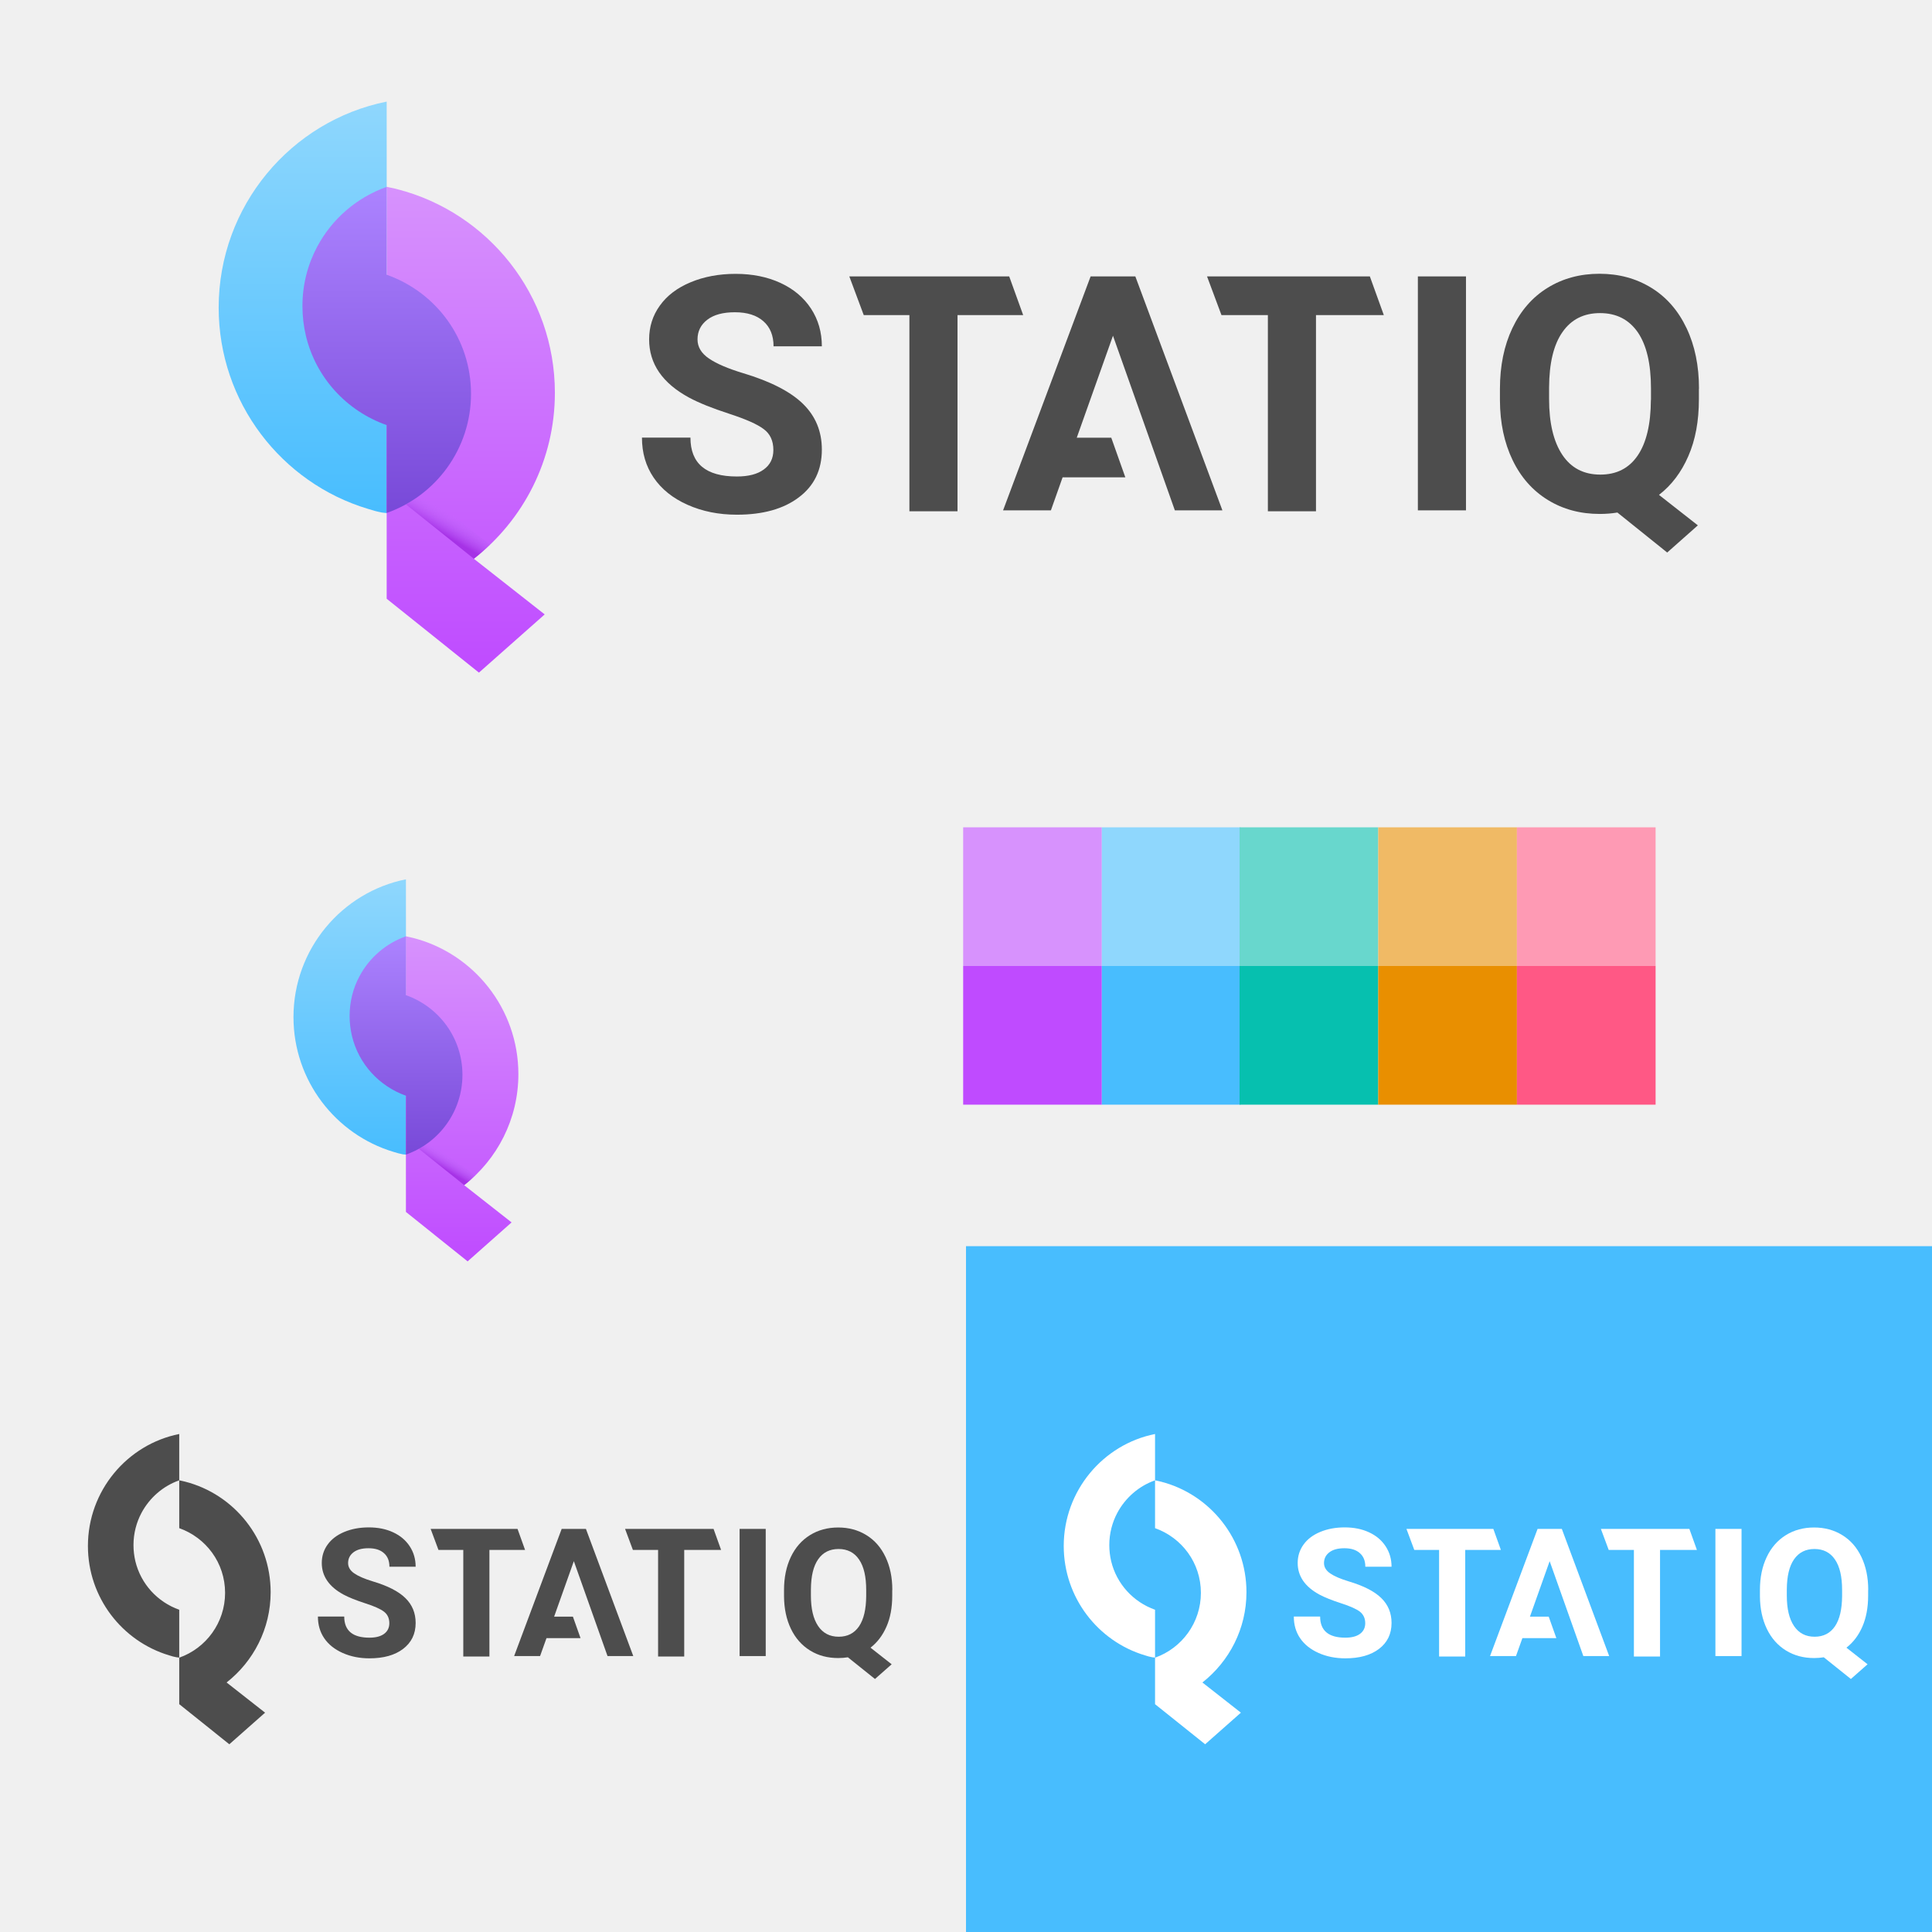
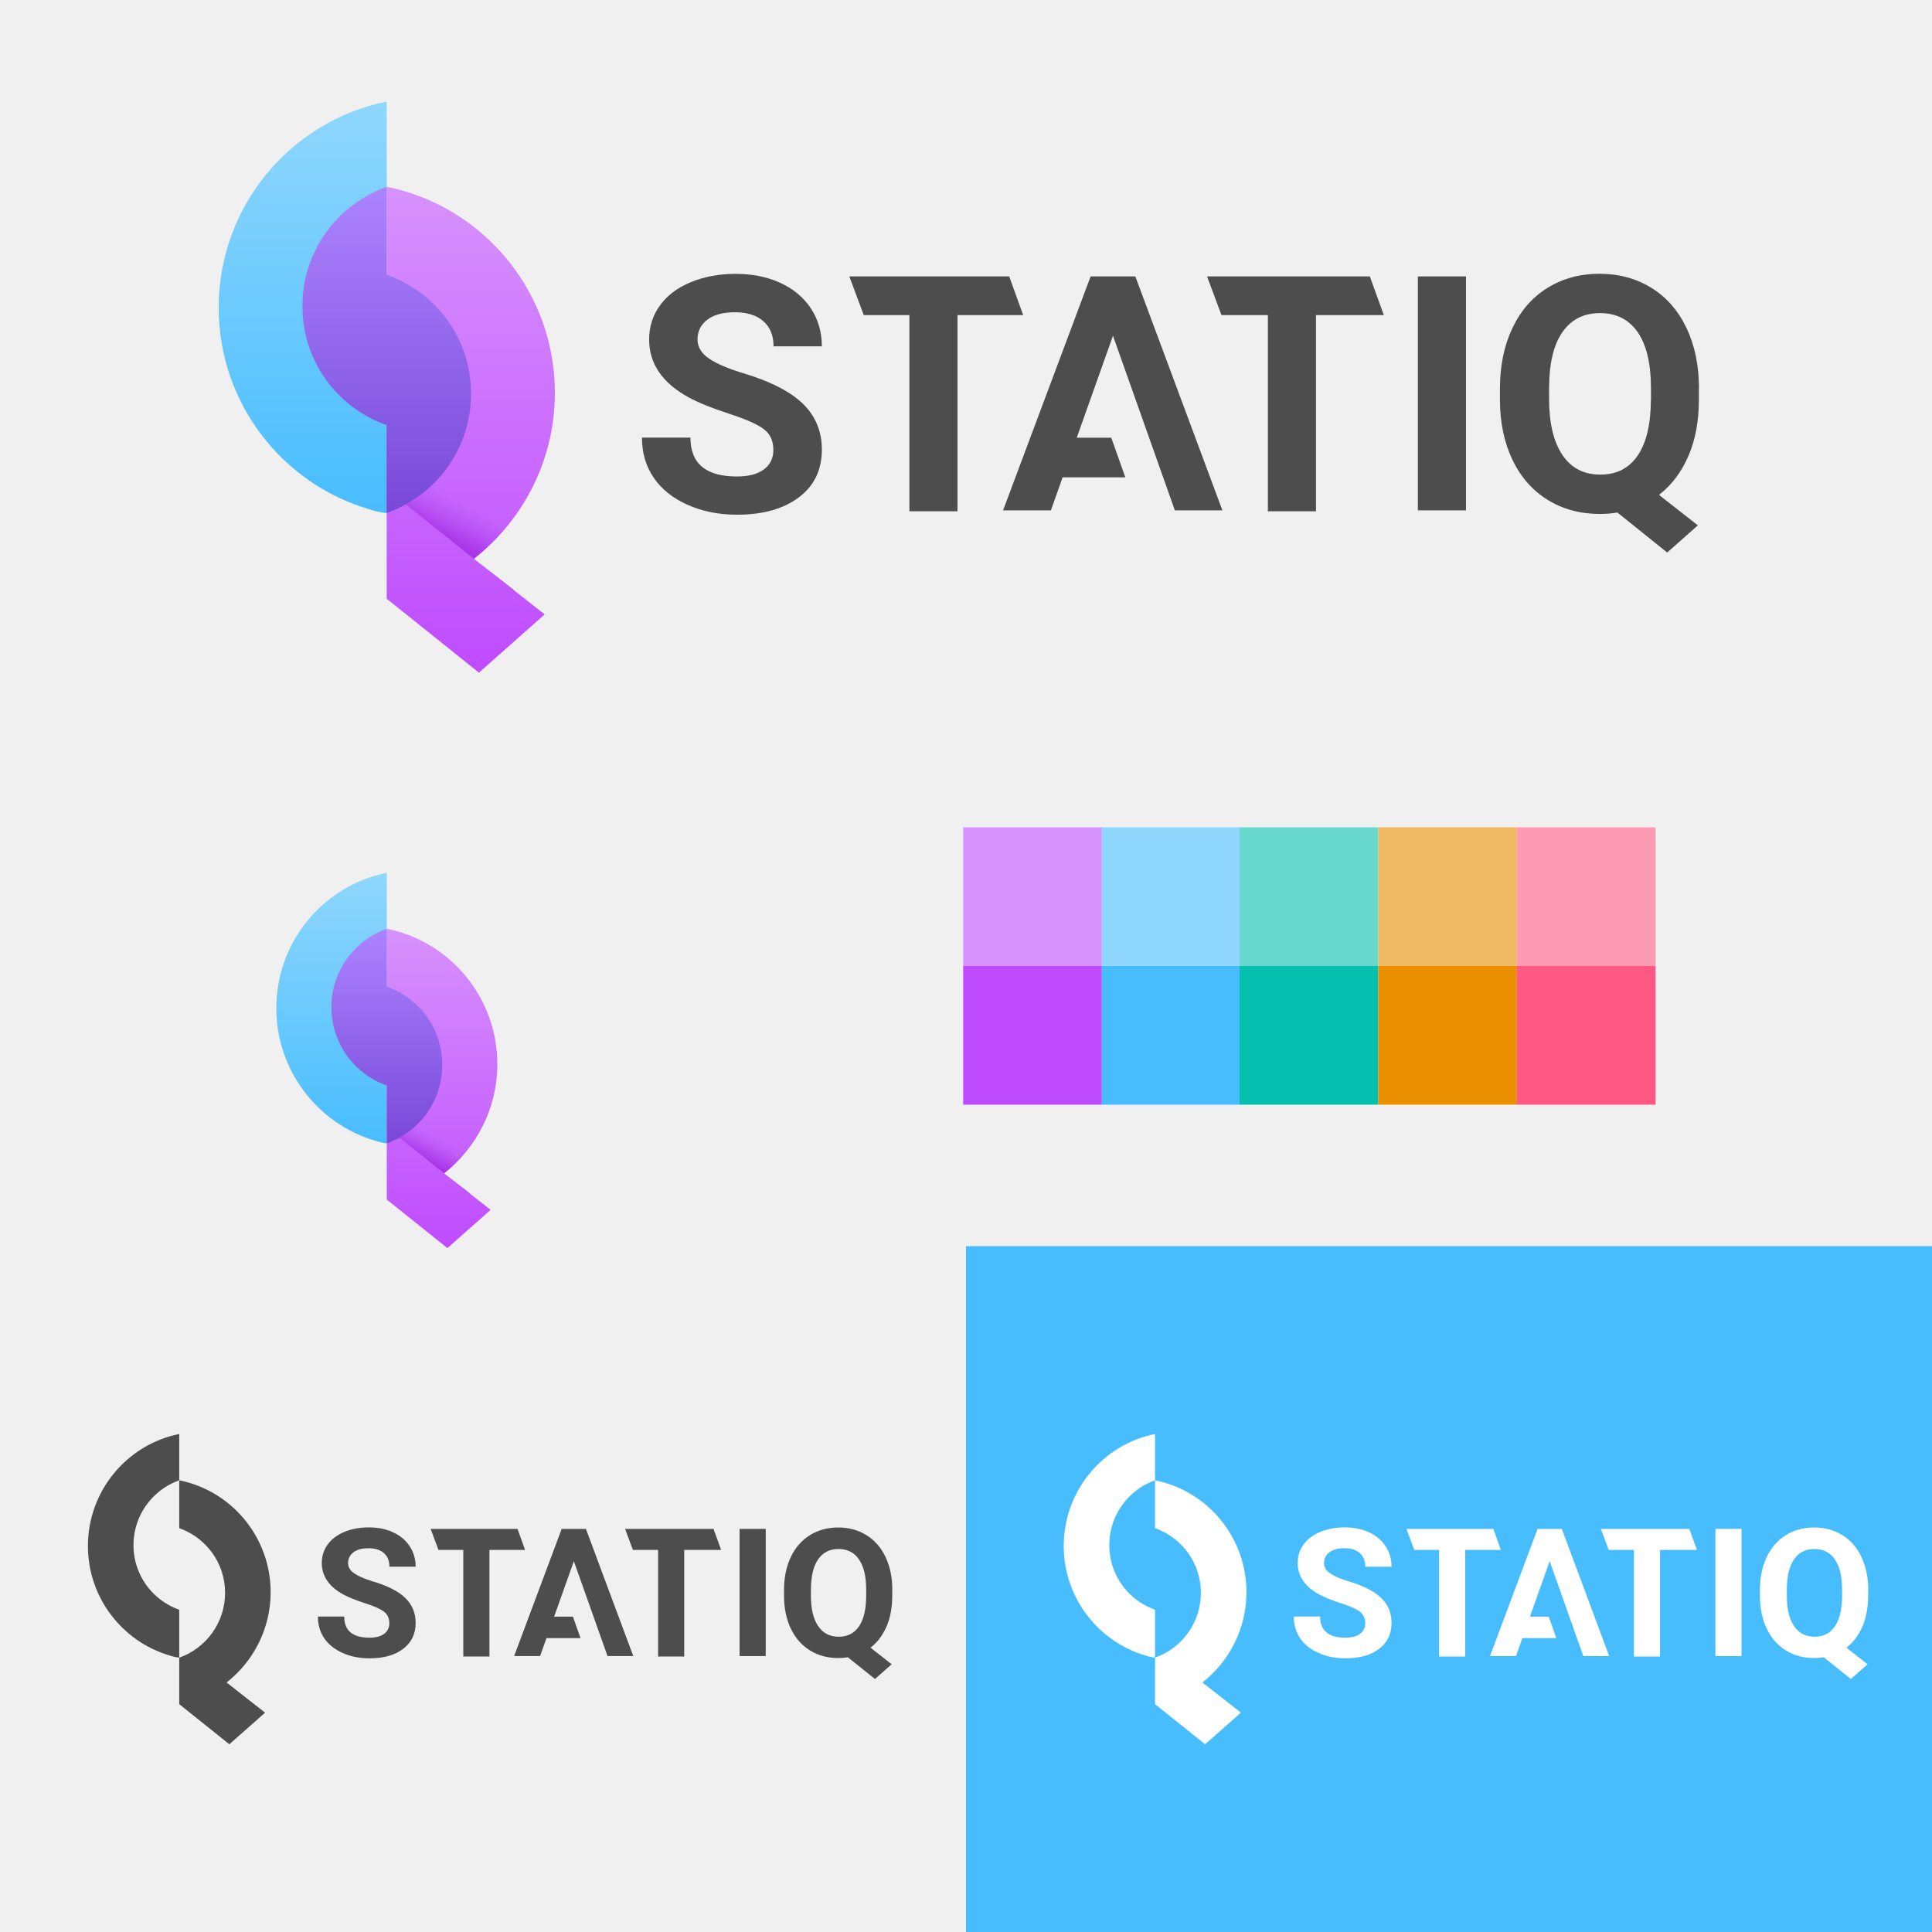
<svg xmlns="http://www.w3.org/2000/svg" version="1.1" id="Layer_1" x="0px" y="0px" viewBox="0 0 2048 2048" style="enable-background:new 0 0 2048 2048;" xml:space="preserve">
  <style type="text/css">
	.st0{fill:#D792FD;}
	.st1{fill:#8FD7FD;}
	.st2{fill:#68D7CD;}
	.st3{fill:#F0BA65;}
	.st4{fill:#FE9AB4;}
	.st5{fill:#BF4BFF;}
	.st6{fill:#48BDFE;}
	.st7{fill:#06C0AF;}
	.st8{fill:#E98F00;}
	.st9{fill:#FF5885;}
	.st10{fill:url(#SVGID_1_);}
	.st11{fill:url(#SVGID_2_);}
	.st12{fill:url(#SVGID_3_);}
	.st13{fill:url(#SVGID_4_);}
- 	.st14{fill:url(#SVGID_5_);}
- 	.st15{fill:url(#SVGID_6_);}
- 	.st16{fill:url(#SVGID_7_);}
- 	.st17{fill:url(#SVGID_8_);}
- 	.st18{fill:#4D4D4D;}
- 	.st19{fill:#FFFFFF;}
+ 	.st14{fill:#4D4D4D;}
+ 	.st15{fill:#FFFFFF;}
+ 	.st16{fill:url(#SVGID_5_);}
+ 	.st17{fill:url(#SVGID_6_);}
+ 	.st18{fill:url(#SVGID_7_);}
+ 	.st19{fill:url(#SVGID_8_);}
</style>
  <path class="st0" d="M1021,1024h147V877h-147V1024z" />
  <path class="st1" d="M1168,1024h147V877h-147V1024z" />
  <path class="st2" d="M1314,1024h147V877h-147V1024z" />
  <path class="st3" d="M1461,1024h147V877h-147V1024z" />
  <path class="st4" d="M1608,1024h147V877h-147V1024z" />
  <path class="st5" d="M1021,1171h147v-147h-147V1171z" />
  <path class="st6" d="M1168,1171h147v-147h-147V1171z" />
  <path class="st7" d="M1314,1171h147v-147h-147V1171z" />
  <path class="st8" d="M1461,1171h147v-147h-147V1171z" />
  <path class="st9" d="M1608,1171h147v-147h-147V1171z" />
  <path class="st6" d="M1024,2048h1026v-727H1024V2048z" />
  <g>
    <linearGradient id="SVGID_1_" gradientUnits="userSpaceOnUse" x1="320.911" y1="107.733" x2="320.911" y2="543.907">
      <stop offset="0" style="stop-color:#8FD7FD" />
      <stop offset="1" style="stop-color:#48BDFE" />
    </linearGradient>
    <path class="st10" d="M409.9,107.7C308.5,128,231.8,218.3,231.8,326.1c0,100.6,66.8,185.9,158.2,213.3c4.8,1.6,9.7,2.9,14.8,3.9   l5.2,0.6" />
    <linearGradient id="SVGID_2_" gradientUnits="userSpaceOnUse" x1="499.071" y1="198.068" x2="499.071" y2="712.918">
      <stop offset="0" style="stop-color:#D792FD" />
      <stop offset="1" style="stop-color:#BF4BFF" />
    </linearGradient>
    <path class="st11" d="M409.9,634.7l97.8,78.3l69.7-61.7l-75.1-59c52.2-40.8,85.9-104.5,85.9-175.9c0-103.8-71-191.2-166.9-215.8   c-3.6-1.1-8.6-1.8-11.4-2.6" />
-     <linearGradient id="SVGID_3_" gradientUnits="userSpaceOnUse" x1="469.104" y1="566.179" x2="486.082" y2="536.772">
-       <stop offset="0" style="stop-color:#A632E6" />
-       <stop offset="0.43" style="stop-color:#B658F4;stop-opacity:0.365" />
-       <stop offset="0.678" style="stop-color:#BD69FA;stop-opacity:0" />
-     </linearGradient>
-     <path class="st12" d="M449,522.3c-5.8,4.6-12,8.8-18.6,12.4l71.9,57.6c6-4.7,11.7-9.7,17.2-15L449,522.3z" />
-     <linearGradient id="SVGID_4_" gradientUnits="userSpaceOnUse" x1="410.045" y1="198.068" x2="410.045" y2="543.898">
+     <linearGradient id="SVGID_3_" gradientUnits="userSpaceOnUse" x1="410.045" y1="198.068" x2="410.045" y2="543.898">
      <stop offset="0" style="stop-color:#AC83FF" />
      <stop offset="1" style="stop-color:#7849D8" />
    </linearGradient>
-     <path class="st13" d="M409.9,198.1c-31.9,11.3-58.1,34.1-73.7,63.5c-10,18.8-15.6,40.1-15.6,62.8c0,11,1.3,21.6,3.7,31.7   c10.6,44.2,43,79.5,85.5,94.5v93.2c52.3-18.3,89.5-68.2,89.5-126.3c0-58.6-37.1-107.8-89.5-126.3" />
+     <path class="st12" d="M409.9,198.1c-31.9,11.3-58.1,34.1-73.7,63.5c-10,18.8-15.6,40.1-15.6,62.8c0,11,1.3,21.6,3.7,31.7   c10.6,44.2,43,79.5,85.5,94.5v93.2c52.3-18.3,89.5-68.2,89.5-126.3c0-58.6-37.1-107.8-89.5-126.3" />
+     <linearGradient id="SVGID_4_" gradientUnits="userSpaceOnUse" x1="486.599" y1="581.448" x2="518.725" y2="521.029">
+       <stop offset="0" style="stop-color:#A632E6" />
+       <stop offset="0.182" style="stop-color:#A939E9;stop-opacity:0.751" />
+       <stop offset="0.448" style="stop-color:#B14DF0;stop-opacity:0.387" />
+       <stop offset="0.731" style="stop-color:#BD69FA;stop-opacity:0" />
+     </linearGradient>
+     <path class="st13" d="M502.3,592.3c12-9.4,23-20,32.9-31.6l-69.6-54.2c-10,11.3-21.9,20.9-35.3,28.2L544,625.6   c0.1-0.1,0.3-0.2,0.4-0.3L502.3,592.3z" />
  </g>
  <g>
-     <linearGradient id="SVGID_5_" gradientUnits="userSpaceOnUse" x1="370.749" y1="932.078" x2="370.749" y2="1223.962">
+     <path class="st14" d="M1126.4,506l-12.4,35h-50.7l92.8-248h47.4l92.3,248h-50.4l-65.6-185.1L1141.4,464h36.6l14.9,42H1126.4   L1126.4,506z" />
+     <path class="st14" d="M1084.6,334l-14.8-41H900.3l0,0l15.3,41H964v208h51V334H1084.6L1084.6,334z" />
+     <path class="st14" d="M1466.9,334l-14.8-41h-172.6l15.3,41h49.2v208h51V334H1466.9z" />
+     <path class="st14" d="M1801,412c0-24.3-4.4-45.7-13.2-64.2c-8.8-18.5-21.2-32.8-37.3-42.7c-16.1-9.9-34.4-14.9-55-14.9   c-20.6,0-39,5-55,14.9c-16.1,9.9-28.5,24.2-37.3,42.7c-8.8,18.5-13.2,40-13.2,64.4v12.3c0.1,23.8,4.6,44.9,13.4,63.2   c8.8,18.3,21.3,32.4,37.4,42.3c16.1,9.9,34.4,14.8,55,14.8c6.5,0,12.7-0.5,18.7-1.5l52.8,42.4l32.5-28.8l-41.2-32.3   c13.3-10.3,23.7-24,31.1-41.1c7.5-17.1,11.2-37.2,11.2-60.3V412z M1750,423.9c-0.1,25.9-4.8,45.5-14,59   c-9.2,13.5-22.4,20.2-39.6,20.2c-17.5,0-31-7-40.3-21c-9.3-14-14-33.7-14-59.1v-12.1c0.1-25.9,4.8-45.5,14.2-58.9   c9.3-13.4,22.6-20.1,39.8-20.1c17.3,0,30.6,6.8,40,20.3c9.3,13.6,14,33.4,14,59.5V423.9z" />
+     <path class="st14" d="M1554,293h-51v248h51V293z" />
+     <path class="st14" d="M819.8,477c0,8.9-3.4,15.8-10.2,20.7c-6.8,5-16.3,7.4-28.5,7.4c-32.8,0-49.2-13.7-49.2-41.2h-51.4   c0,16.1,4.1,30.2,12.4,42.4c8.3,12.2,20.2,21.8,35.9,28.8c15.7,7,33.1,10.5,52.3,10.5c27.6,0,49.5-6.1,65.7-18.4   c16.3-12.2,24.4-29.1,24.4-50.6c0-19.4-6.7-35.5-20-48.5c-13.3-13-34.6-23.9-63.7-32.6c-15.8-4.8-27.8-9.9-35.9-15.4   c-8.1-5.5-12.2-12.2-12.2-20.3c0-8.7,3.5-15.6,10.4-20.9c6.9-5.3,16.7-7.9,29.2-7.9c13,0,23.1,3.2,30.2,9.5   c7.2,6.3,10.8,15.2,10.8,26.6h51.2c0-14.9-3.8-28.2-11.5-40c-7.7-11.7-18.5-20.8-32.4-27.2c-13.9-6.4-29.7-9.6-47.5-9.6   c-17.6,0-33.6,3-47.7,8.9c-14.2,5.9-25,14.1-32.6,24.7c-7.6,10.5-11.4,22.5-11.4,35.9c0,25.8,14.1,46.4,42.4,61.7   c10.4,5.6,24.4,11.2,42.2,17c17.8,5.8,30.1,11.2,36.9,16.4C816.4,459.9,819.8,467.3,819.8,477z" />
+   </g>
+   <g>
+     <path class="st14" d="M286.9,1687.8c0-56.4-38.6-103.9-90.7-117.2c-2-0.6-4.7-1-6.2-1.4l0-49.1c-55.1,11-96.8,60.1-96.8,118.7   c0,54.7,36.3,101,86,115.9c2.6,0.9,5.3,1.6,8,2.1l2.8,0.3v-50.7c-23.1-8.2-40.7-27.4-46.5-51.4c-1.3-5.5-2-11.3-2-17.2   c0-12.3,3.1-24,8.5-34.1c8.5-15.9,22.7-28.4,40-34.5v50.7c28.4,10.1,48.6,36.8,48.6,68.6c0,31.6-20.2,58.7-48.6,68.7v49.3   l53.1,42.5l37.9-33.5l-40.8-32C268.6,1761.2,286.9,1726.6,286.9,1687.8z" />
+     <path class="st14" d="M579.3,1736.5l-6.8,19H545l50.4-134.8h25.7l50.2,134.8H644l-35.7-100.6l-20.9,58.8h19.9l8.1,22.8H579.3   L579.3,1736.5z" />
+     <path class="st14" d="M556.6,1643l-8-22.3h-92.1l0,0l8.3,22.3h26.3v113h27.7v-113H556.6L556.6,1643z" />
+     <path class="st14" d="M764.4,1643l-8-22.3h-93.8l8.3,22.3h26.7v113h27.7v-113H764.4z" />
+     <path class="st14" d="M945.9,1685.4c0-13.2-2.4-24.8-7.2-34.9c-4.8-10.1-11.5-17.8-20.3-23.2c-8.7-5.4-18.7-8.1-29.9-8.1   c-11.2,0-21.2,2.7-29.9,8.1c-8.7,5.4-15.5,13.1-20.3,23.2c-4.8,10.1-7.2,21.7-7.2,35v6.7c0.1,12.9,2.5,24.4,7.3,34.4   c4.8,10,11.6,17.6,20.3,23s18.7,8,29.9,8c3.5,0,6.9-0.3,10.2-0.8l28.7,23l17.7-15.6l-22.4-17.6c7.2-5.6,12.9-13.1,16.9-22.3   c4.1-9.3,6.1-20.2,6.1-32.8V1685.4z M918.2,1691.9c-0.1,14.1-2.6,24.7-7.6,32.1c-5,7.3-12.2,11-21.5,11c-9.5,0-16.8-3.8-21.9-11.4   c-5.1-7.6-7.6-18.3-7.6-32.1v-6.6c0.1-14.1,2.6-24.7,7.7-32c5.1-7.3,12.3-10.9,21.6-10.9c9.4,0,16.7,3.7,21.7,11.1   c5.1,7.4,7.6,18.1,7.6,32.3V1691.9z" />
+     <path class="st14" d="M811.7,1620.7H784v134.8h27.7V1620.7z" />
+     <path class="st14" d="M412.7,1720.7c0,4.8-1.9,8.6-5.6,11.3c-3.7,2.7-8.9,4-15.5,4c-17.8,0-26.7-7.5-26.7-22.4H337   c0,8.7,2.2,16.4,6.7,23c4.5,6.6,11,11.8,19.5,15.6c8.5,3.8,18,5.7,28.4,5.7c15,0,26.9-3.3,35.7-10c8.8-6.7,13.3-15.8,13.3-27.5   c0-10.5-3.6-19.3-10.9-26.4c-7.2-7.1-18.8-13-34.6-17.7c-8.6-2.6-15.1-5.4-19.5-8.4c-4.4-3-6.6-6.7-6.6-11c0-4.7,1.9-8.5,5.7-11.4   c3.8-2.9,9.1-4.3,15.9-4.3c7.1,0,12.5,1.7,16.4,5.2c3.9,3.4,5.8,8.2,5.8,14.4h27.8c0-8.1-2.1-15.3-6.3-21.7   c-4.2-6.4-10-11.3-17.6-14.8c-7.5-3.5-16.1-5.2-25.8-5.2c-9.6,0-18.2,1.6-25.9,4.8c-7.7,3.2-13.6,7.7-17.7,13.4   c-4.1,5.7-6.2,12.2-6.2,19.5c0,14,7.7,25.2,23,33.5c5.6,3,13.3,6.1,22.9,9.2c9.7,3.1,16.3,6.1,20,8.9   C410.9,1711.4,412.7,1715.5,412.7,1720.7z" />
+   </g>
+   <g>
+     <path class="st15" d="M1321.3,1687.8c0-56.4-38.6-103.9-90.7-117.2c-2-0.6-4.7-1-6.2-1.4l0-49.1c-55.1,11-96.8,60.1-96.8,118.7   c0,54.7,36.3,101,86,115.9c2.6,0.9,5.3,1.6,8,2.1l2.8,0.3v-50.7c-23.1-8.2-40.7-27.4-46.5-51.4c-1.3-5.5-2-11.3-2-17.2   c0-12.3,3.1-24,8.5-34.1c8.5-15.9,22.7-28.4,40-34.5v50.7c28.4,10.1,48.6,36.8,48.6,68.6c0,31.6-20.2,58.7-48.6,68.7v49.3   l53.1,42.5l37.9-33.5l-40.8-32C1303,1761.2,1321.3,1726.6,1321.3,1687.8z" />
+     <path class="st15" d="M1613.8,1736.5l-6.8,19h-27.5l50.4-134.8h25.7l50.2,134.8h-27.4l-35.7-100.6l-20.9,58.8h19.9l8.1,22.8H1613.8   L1613.8,1736.5z" />
+     <path class="st15" d="M1591,1643l-8-22.3h-92.1l0,0l8.3,22.3h26.3v113h27.7v-113H1591L1591,1643z" />
+     <path class="st15" d="M1798.8,1643l-8-22.3h-93.8l8.3,22.3h26.7v113h27.7v-113H1798.8z" />
+     <path class="st15" d="M1980.4,1685.4c0-13.2-2.4-24.8-7.2-34.9s-11.5-17.8-20.3-23.2c-8.7-5.4-18.7-8.1-29.9-8.1   c-11.2,0-21.2,2.7-29.9,8.1c-8.7,5.4-15.5,13.1-20.3,23.2c-4.8,10.1-7.2,21.7-7.2,35v6.7c0.1,12.9,2.5,24.4,7.3,34.4   c4.8,10,11.6,17.6,20.3,23c8.8,5.4,18.7,8,29.9,8c3.5,0,6.9-0.3,10.2-0.8l28.7,23l17.7-15.6l-22.4-17.6   c7.2-5.6,12.9-13.1,16.9-22.3s6.1-20.2,6.1-32.8V1685.4z M1952.7,1691.9c-0.1,14.1-2.6,24.7-7.6,32.1c-5,7.3-12.2,11-21.5,11   c-9.5,0-16.8-3.8-21.9-11.4c-5.1-7.6-7.6-18.3-7.6-32.1v-6.6c0.1-14.1,2.6-24.7,7.7-32c5.1-7.3,12.3-10.9,21.6-10.9   c9.4,0,16.7,3.7,21.7,11.1c5.1,7.4,7.6,18.1,7.6,32.3V1691.9z" />
+     <path class="st15" d="M1846.1,1620.7h-27.7v134.8h27.7V1620.7z" />
+     <path class="st15" d="M1447.2,1720.7c0,4.8-1.9,8.6-5.6,11.3c-3.7,2.7-8.9,4-15.5,4c-17.8,0-26.7-7.5-26.7-22.4h-27.9   c0,8.7,2.2,16.4,6.7,23c4.5,6.6,11,11.8,19.5,15.6c8.5,3.8,18,5.7,28.4,5.7c15,0,26.9-3.3,35.7-10c8.8-6.7,13.3-15.8,13.3-27.5   c0-10.5-3.6-19.3-10.9-26.4c-7.2-7.1-18.8-13-34.6-17.7c-8.6-2.6-15.1-5.4-19.5-8.4c-4.4-3-6.6-6.7-6.6-11c0-4.7,1.9-8.5,5.7-11.4   c3.8-2.9,9.1-4.3,15.9-4.3c7.1,0,12.5,1.7,16.4,5.2c3.9,3.4,5.8,8.2,5.8,14.4h27.8c0-8.1-2.1-15.3-6.3-21.7   c-4.2-6.4-10-11.3-17.6-14.8c-7.5-3.5-16.1-5.2-25.8-5.2c-9.6,0-18.2,1.6-25.9,4.8c-7.7,3.2-13.6,7.7-17.7,13.4   c-4.1,5.7-6.2,12.2-6.2,19.5c0,14,7.7,25.2,23,33.5c5.6,3,13.3,6.1,22.9,9.2c9.7,3.1,16.3,6.1,20,8.9   C1445.3,1711.4,1447.2,1715.5,1447.2,1720.7z" />
+   </g>
+   <g>
+     <linearGradient id="SVGID_5_" gradientUnits="userSpaceOnUse" x1="351.466" y1="925.182" x2="351.466" y2="1211.939">
      <stop offset="0" style="stop-color:#8FD7FD" />
      <stop offset="1" style="stop-color:#48BDFE" />
    </linearGradient>
-     <path class="st14" d="M430.3,932.1c-67.9,13.6-119.2,74-119.2,146.1c0,67.3,44.7,124.4,105.9,142.8c3.2,1.1,6.5,1.9,9.9,2.6   l3.5,0.4" />
-     <linearGradient id="SVGID_6_" gradientUnits="userSpaceOnUse" x1="489.972" y1="992.53" x2="489.972" y2="1337.062">
+     <path class="st16" d="M410,925.2c-66.7,13.3-117.1,72.7-117.1,143.5c0,66.1,43.9,122.2,104,140.3c3.2,1,6.4,1.9,9.7,2.6l3.4,0.4" />
+     <linearGradient id="SVGID_6_" gradientUnits="userSpaceOnUse" x1="468.595" y1="984.571" x2="468.595" y2="1323.053">
      <stop offset="0" style="stop-color:#D792FD" />
      <stop offset="1" style="stop-color:#BF4BFF" />
    </linearGradient>
-     <path class="st15" d="M430.3,1284.7l65.4,52.4l46.6-41.3l-50.3-39.5c35-27.3,57.5-69.9,57.5-117.7c0-69.4-47.5-128-111.7-144.4   c-2.4-0.7-5.8-1.2-7.6-1.7" />
-     <linearGradient id="SVGID_7_" gradientUnits="userSpaceOnUse" x1="469.918" y1="1238.866" x2="481.279" y2="1219.188">
-       <stop offset="0" style="stop-color:#A632E6" />
-       <stop offset="0.43" style="stop-color:#B658F4;stop-opacity:0.365" />
-       <stop offset="0.678" style="stop-color:#BD69FA;stop-opacity:0" />
-     </linearGradient>
-     <path class="st16" d="M456.4,1209.5c-3.9,3.1-8.1,5.9-12.4,8.3l48.1,38.5c4-3.1,7.9-6.5,11.5-10L456.4,1209.5z" />
-     <linearGradient id="SVGID_8_" gradientUnits="userSpaceOnUse" x1="430.397" y1="992.53" x2="430.397" y2="1223.956">
+     <path class="st17" d="M410,1271.6l64.3,51.4l45.8-40.5l-49.4-38.8c34.3-26.8,56.5-68.7,56.5-115.7c0-68.2-46.7-125.7-109.7-141.8   c-2.4-0.7-5.7-1.2-7.5-1.7" />
+     <linearGradient id="SVGID_7_" gradientUnits="userSpaceOnUse" x1="410.066" y1="984.571" x2="410.066" y2="1211.933">
      <stop offset="0" style="stop-color:#AC83FF" />
      <stop offset="1" style="stop-color:#7849D8" />
    </linearGradient>
-     <path class="st17" d="M430.3,992.5c-21.4,7.6-38.9,22.9-49.3,42.5c-6.7,12.5-10.4,26.9-10.4,42c0,7.3,0.9,14.4,2.5,21.2   c7.1,29.6,28.8,53.2,57.2,63.3v62.4c35-12.2,59.9-45.6,59.9-84.5c0-39.2-24.9-72.1-59.9-84.5" />
-   </g>
-   <g>
-     <path class="st18" d="M1126.4,506l-12.4,35h-50.7l92.8-248h47.4l92.3,248h-50.4l-65.6-185.1L1141.4,464h36.6l14.9,42H1126.4   L1126.4,506z" />
-     <path class="st18" d="M1084.6,334l-14.8-41H900.3l0,0l15.3,41H964v208h51V334H1084.6L1084.6,334z" />
-     <path class="st18" d="M1466.9,334l-14.8-41h-172.6l15.3,41h49.2v208h51V334H1466.9z" />
-     <path class="st18" d="M1801,412c0-24.3-4.4-45.7-13.2-64.2c-8.8-18.5-21.2-32.8-37.3-42.7c-16.1-9.9-34.4-14.9-55-14.9   c-20.6,0-39,5-55,14.9c-16.1,9.9-28.5,24.2-37.3,42.7c-8.8,18.5-13.2,40-13.2,64.4v12.3c0.1,23.8,4.6,44.9,13.4,63.2   c8.8,18.3,21.3,32.4,37.4,42.3c16.1,9.9,34.4,14.8,55,14.8c6.5,0,12.7-0.5,18.7-1.5l52.8,42.4l32.5-28.8l-41.2-32.3   c13.3-10.3,23.7-24,31.1-41.1c7.5-17.1,11.2-37.2,11.2-60.3V412z M1750,423.9c-0.1,25.9-4.8,45.5-14,59   c-9.2,13.5-22.4,20.2-39.6,20.2c-17.5,0-31-7-40.3-21c-9.3-14-14-33.7-14-59.1v-12.1c0.1-25.9,4.8-45.5,14.2-58.9   c9.3-13.4,22.6-20.1,39.8-20.1c17.3,0,30.6,6.8,40,20.3c9.3,13.6,14,33.4,14,59.5V423.9z" />
-     <path class="st18" d="M1554,293h-51v248h51V293z" />
-     <path class="st18" d="M819.8,477c0,8.9-3.4,15.8-10.2,20.7c-6.8,5-16.3,7.4-28.5,7.4c-32.8,0-49.2-13.7-49.2-41.2h-51.4   c0,16.1,4.1,30.2,12.4,42.4c8.3,12.2,20.2,21.8,35.9,28.8c15.7,7,33.1,10.5,52.3,10.5c27.6,0,49.5-6.1,65.7-18.4   c16.3-12.2,24.4-29.1,24.4-50.6c0-19.4-6.7-35.5-20-48.5c-13.3-13-34.6-23.9-63.7-32.6c-15.8-4.8-27.8-9.9-35.9-15.4   c-8.1-5.5-12.2-12.2-12.2-20.3c0-8.7,3.5-15.6,10.4-20.9c6.9-5.3,16.7-7.9,29.2-7.9c13,0,23.1,3.2,30.2,9.5   c7.2,6.3,10.8,15.2,10.8,26.6h51.2c0-14.9-3.8-28.2-11.5-40c-7.7-11.7-18.5-20.8-32.4-27.2c-13.9-6.4-29.7-9.6-47.5-9.6   c-17.6,0-33.6,3-47.7,8.9c-14.2,5.9-25,14.1-32.6,24.7c-7.6,10.5-11.4,22.5-11.4,35.9c0,25.8,14.1,46.4,42.4,61.7   c10.4,5.6,24.4,11.2,42.2,17c17.8,5.8,30.1,11.2,36.9,16.4C816.4,459.9,819.8,467.3,819.8,477z" />
-   </g>
-   <g>
-     <path class="st18" d="M286.9,1687.8c0-56.4-38.6-103.9-90.7-117.2c-2-0.6-4.7-1-6.2-1.4l0-49.1c-55.1,11-96.8,60.1-96.8,118.7   c0,54.7,36.3,101,86,115.9c2.6,0.9,5.3,1.6,8,2.1l2.8,0.3v-50.7c-23.1-8.2-40.7-27.4-46.5-51.4c-1.3-5.5-2-11.3-2-17.2   c0-12.3,3.1-24,8.5-34.1c8.5-15.9,22.7-28.4,40-34.5v50.7c28.4,10.1,48.6,36.8,48.6,68.6c0,31.6-20.2,58.7-48.6,68.7v49.3   l53.1,42.5l37.9-33.5l-40.8-32C268.6,1761.2,286.9,1726.6,286.9,1687.8z" />
-     <path class="st18" d="M579.3,1736.5l-6.8,19H545l50.4-134.8h25.7l50.2,134.8H644l-35.7-100.6l-20.9,58.8h19.9l8.1,22.8H579.3   L579.3,1736.5z" />
-     <path class="st18" d="M556.6,1643l-8-22.3h-92.1l0,0l8.3,22.3h26.3v113h27.7v-113H556.6L556.6,1643z" />
-     <path class="st18" d="M764.4,1643l-8-22.3h-93.8l8.3,22.3h26.7v113h27.7v-113H764.4z" />
-     <path class="st18" d="M945.9,1685.4c0-13.2-2.4-24.8-7.2-34.9c-4.8-10.1-11.5-17.8-20.3-23.2c-8.7-5.4-18.7-8.1-29.9-8.1   c-11.2,0-21.2,2.7-29.9,8.1c-8.7,5.4-15.5,13.1-20.3,23.2c-4.8,10.1-7.2,21.7-7.2,35v6.7c0.1,12.9,2.5,24.4,7.3,34.4   c4.8,10,11.6,17.6,20.3,23s18.7,8,29.9,8c3.5,0,6.9-0.3,10.2-0.8l28.7,23l17.7-15.6l-22.4-17.6c7.2-5.6,12.9-13.1,16.9-22.3   c4.1-9.3,6.1-20.2,6.1-32.8V1685.4z M918.2,1691.9c-0.1,14.1-2.6,24.7-7.6,32.1c-5,7.3-12.2,11-21.5,11c-9.5,0-16.8-3.8-21.9-11.4   c-5.1-7.6-7.6-18.3-7.6-32.1v-6.6c0.1-14.1,2.6-24.7,7.7-32c5.1-7.3,12.3-10.9,21.6-10.9c9.4,0,16.7,3.7,21.7,11.1   c5.1,7.4,7.6,18.1,7.6,32.3V1691.9z" />
-     <path class="st18" d="M811.7,1620.7H784v134.8h27.7V1620.7z" />
-     <path class="st18" d="M412.7,1720.7c0,4.8-1.9,8.6-5.6,11.3c-3.7,2.7-8.9,4-15.5,4c-17.8,0-26.7-7.5-26.7-22.4H337   c0,8.7,2.2,16.4,6.7,23c4.5,6.6,11,11.8,19.5,15.6c8.5,3.8,18,5.7,28.4,5.7c15,0,26.9-3.3,35.7-10c8.8-6.7,13.3-15.8,13.3-27.5   c0-10.5-3.6-19.3-10.9-26.4c-7.2-7.1-18.8-13-34.6-17.7c-8.6-2.6-15.1-5.4-19.5-8.4c-4.4-3-6.6-6.7-6.6-11c0-4.7,1.9-8.5,5.7-11.4   c3.8-2.9,9.1-4.3,15.9-4.3c7.1,0,12.5,1.7,16.4,5.2c3.9,3.4,5.8,8.2,5.8,14.4h27.8c0-8.1-2.1-15.3-6.3-21.7   c-4.2-6.4-10-11.3-17.6-14.8c-7.5-3.5-16.1-5.2-25.8-5.2c-9.6,0-18.2,1.6-25.9,4.8c-7.7,3.2-13.6,7.7-17.7,13.4   c-4.1,5.7-6.2,12.2-6.2,19.5c0,14,7.7,25.2,23,33.5c5.6,3,13.3,6.1,22.9,9.2c9.7,3.1,16.3,6.1,20,8.9   C410.9,1711.4,412.7,1715.5,412.7,1720.7z" />
-   </g>
-   <g>
-     <path class="st19" d="M1321.3,1687.8c0-56.4-38.6-103.9-90.7-117.2c-2-0.6-4.7-1-6.2-1.4l0-49.1c-55.1,11-96.8,60.1-96.8,118.7   c0,54.7,36.3,101,86,115.9c2.6,0.9,5.3,1.6,8,2.1l2.8,0.3v-50.7c-23.1-8.2-40.7-27.4-46.5-51.4c-1.3-5.5-2-11.3-2-17.2   c0-12.3,3.1-24,8.5-34.1c8.5-15.9,22.7-28.4,40-34.5v50.7c28.4,10.1,48.6,36.8,48.6,68.6c0,31.6-20.2,58.7-48.6,68.7v49.3   l53.1,42.5l37.9-33.5l-40.8-32C1303,1761.2,1321.3,1726.6,1321.3,1687.8z" />
-     <path class="st19" d="M1613.8,1736.5l-6.8,19h-27.5l50.4-134.8h25.7l50.2,134.8h-27.4l-35.7-100.6l-20.9,58.8h19.9l8.1,22.8H1613.8   L1613.8,1736.5z" />
-     <path class="st19" d="M1591,1643l-8-22.3h-92.1l0,0l8.3,22.3h26.3v113h27.7v-113H1591L1591,1643z" />
-     <path class="st19" d="M1798.8,1643l-8-22.3h-93.8l8.3,22.3h26.7v113h27.7v-113H1798.8z" />
-     <path class="st19" d="M1980.4,1685.4c0-13.2-2.4-24.8-7.2-34.9s-11.5-17.8-20.3-23.2c-8.7-5.4-18.7-8.1-29.9-8.1   c-11.2,0-21.2,2.7-29.9,8.1c-8.7,5.4-15.5,13.1-20.3,23.2c-4.8,10.1-7.2,21.7-7.2,35v6.7c0.1,12.9,2.5,24.4,7.3,34.4   c4.8,10,11.6,17.6,20.3,23c8.8,5.4,18.7,8,29.9,8c3.5,0,6.9-0.3,10.2-0.8l28.7,23l17.7-15.6l-22.4-17.6   c7.2-5.6,12.9-13.1,16.9-22.3s6.1-20.2,6.1-32.8V1685.4z M1952.7,1691.9c-0.1,14.1-2.6,24.7-7.6,32.1c-5,7.3-12.2,11-21.5,11   c-9.5,0-16.8-3.8-21.9-11.4c-5.1-7.6-7.6-18.3-7.6-32.1v-6.6c0.1-14.1,2.6-24.7,7.7-32c5.1-7.3,12.3-10.9,21.6-10.9   c9.4,0,16.7,3.7,21.7,11.1c5.1,7.4,7.6,18.1,7.6,32.3V1691.9z" />
-     <path class="st19" d="M1846.1,1620.7h-27.7v134.8h27.7V1620.7z" />
-     <path class="st19" d="M1447.2,1720.7c0,4.8-1.9,8.6-5.6,11.3c-3.7,2.7-8.9,4-15.5,4c-17.8,0-26.7-7.5-26.7-22.4h-27.9   c0,8.7,2.2,16.4,6.7,23c4.5,6.6,11,11.8,19.5,15.6c8.5,3.8,18,5.7,28.4,5.7c15,0,26.9-3.3,35.7-10c8.8-6.7,13.3-15.8,13.3-27.5   c0-10.5-3.6-19.3-10.9-26.4c-7.2-7.1-18.8-13-34.6-17.7c-8.6-2.6-15.1-5.4-19.5-8.4c-4.4-3-6.6-6.7-6.6-11c0-4.7,1.9-8.5,5.7-11.4   c3.8-2.9,9.1-4.3,15.9-4.3c7.1,0,12.5,1.7,16.4,5.2c3.9,3.4,5.8,8.2,5.8,14.4h27.8c0-8.1-2.1-15.3-6.3-21.7   c-4.2-6.4-10-11.3-17.6-14.8c-7.5-3.5-16.1-5.2-25.8-5.2c-9.6,0-18.2,1.6-25.9,4.8c-7.7,3.2-13.6,7.7-17.7,13.4   c-4.1,5.7-6.2,12.2-6.2,19.5c0,14,7.7,25.2,23,33.5c5.6,3,13.3,6.1,22.9,9.2c9.7,3.1,16.3,6.1,20,8.9   C1445.3,1711.4,1447.2,1715.5,1447.2,1720.7z" />
+     <path class="st18" d="M410,984.6c-21,7.4-38.2,22.5-48.4,41.7c-6.6,12.3-10.3,26.4-10.3,41.3c0,7.2,0.8,14.2,2.5,20.9   c7,29.1,28.2,52.3,56.2,62.2v61.3c34.4-12,58.8-44.8,58.8-83.1c0-38.6-24.4-70.9-58.8-83" />
+     <linearGradient id="SVGID_8_" gradientUnits="userSpaceOnUse" x1="460.396" y1="1236.62" x2="481.516" y2="1196.898">
+       <stop offset="0" style="stop-color:#A632E6" />
+       <stop offset="0.182" style="stop-color:#A939E9;stop-opacity:0.751" />
+       <stop offset="0.448" style="stop-color:#B14DF0;stop-opacity:0.387" />
+       <stop offset="0.731" style="stop-color:#BD69FA;stop-opacity:0" />
+     </linearGradient>
+     <path class="st19" d="M470.7,1243.8c7.9-6.2,15.1-13.1,21.6-20.8l-45.7-35.7c-6.6,7.4-14.4,13.7-23.2,18.6l74.7,59.8   c0.1-0.1,0.2-0.1,0.3-0.2L470.7,1243.8z" />
  </g>
</svg>
